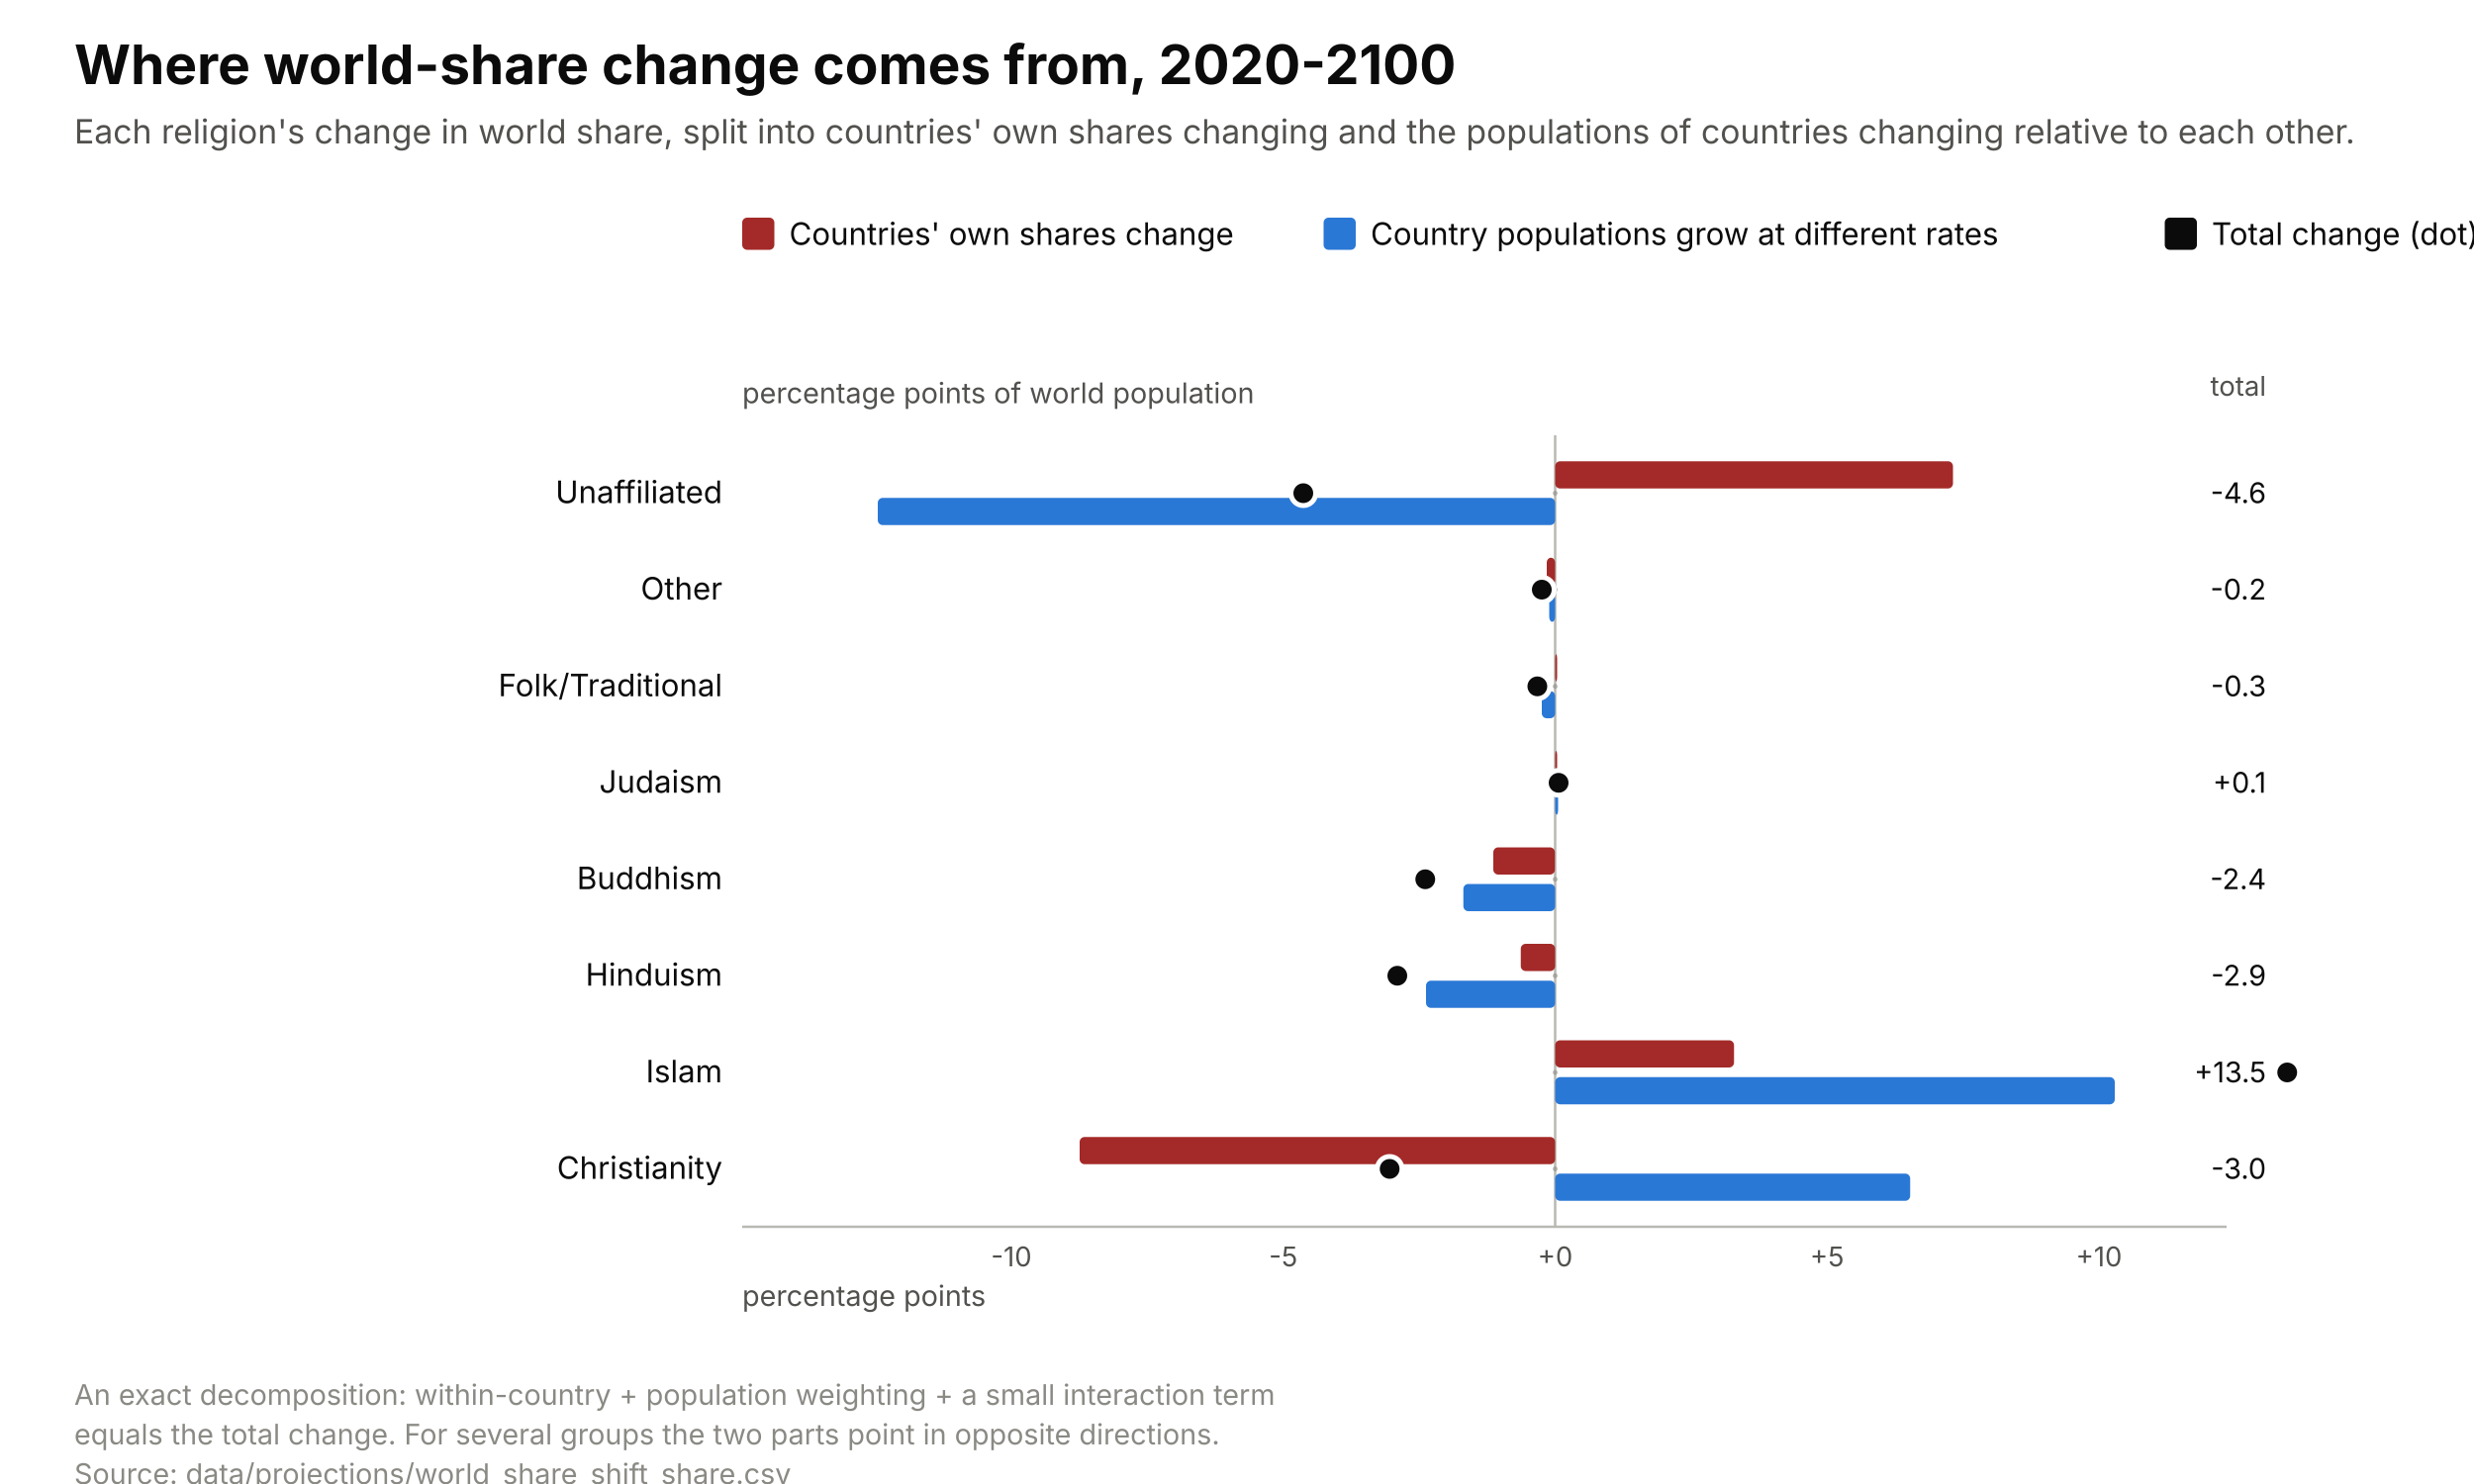
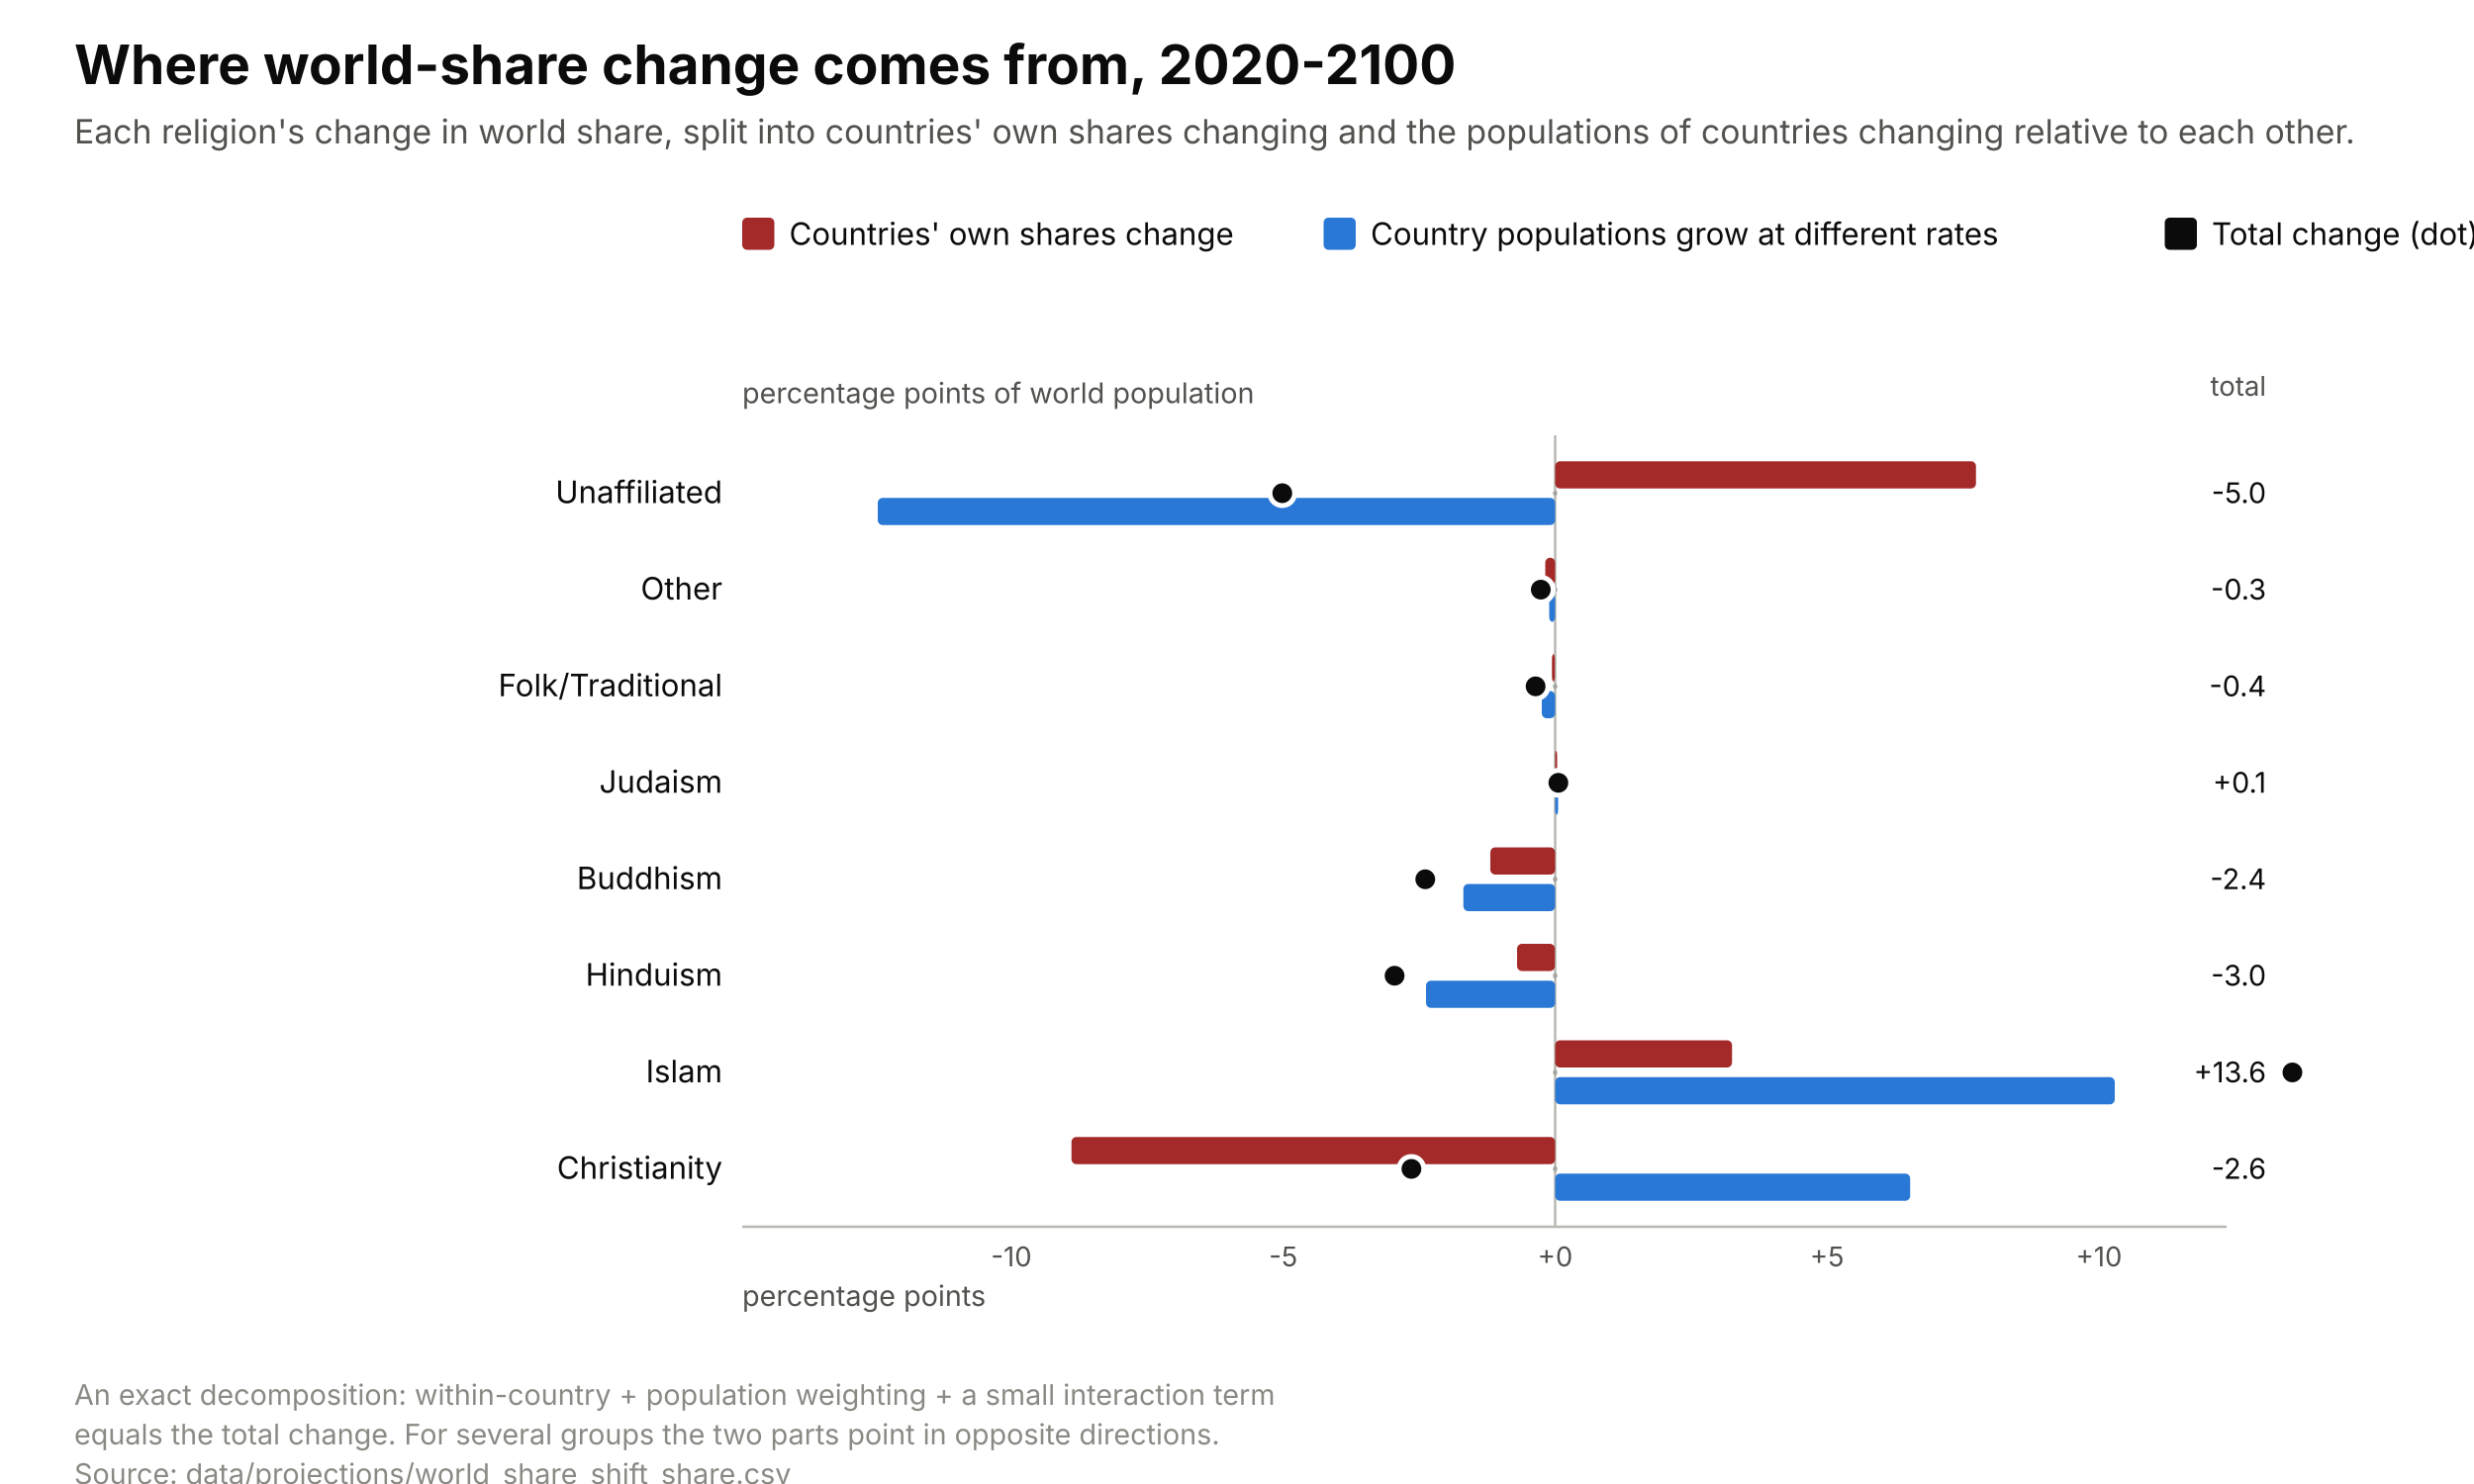
<svg xmlns="http://www.w3.org/2000/svg" viewBox="0 0 1000 600" role="img" font-family="system-ui,-apple-system,Segoe UI,sans-serif">
  <rect width="100%" height="100%" fill="#ffffff" />
  <text x="30" y="34" font-size="22" font-weight="700" fill="#0b0b0b">Where world-share change comes from, 2020-2100</text>
  <text x="30" y="58" font-size="13.5" fill="#52514e">Each religion's change in world share, split into countries' own shares changing and the populations of countries changing relative to each other.</text>
  <rect x="300.0" y="88.0" width="13" height="13" rx="2" fill="#a32a28" />
  <text x="319.0" y="99.0" font-size="12.5" fill="#0b0b0b" text-anchor="start">Countries' own shares change</text>
  <rect x="535.0" y="88.0" width="13" height="13" rx="2" fill="#2a78d6" />
  <text x="554.0" y="99.0" font-size="12.5" fill="#0b0b0b" text-anchor="start">Country populations grow at different rates</text>
  <rect x="875.0" y="88.0" width="13" height="13" rx="2" fill="#0b0b0b" />
  <text x="894.0" y="99.0" font-size="12.5" fill="#0b0b0b" text-anchor="start">Total change (dot)</text>
  <text x="916.0" y="160.0" font-size="11" fill="#52514e" text-anchor="end">total</text>
  <text x="300.0" y="163.0" font-size="11.5" fill="#52514e" text-anchor="start">percentage points of world population</text>
  <text x="408.8" y="512.0" font-size="11" fill="#52514e" text-anchor="middle">-10</text>
  <text x="518.7" y="512.0" font-size="11" fill="#52514e" text-anchor="middle">-5</text>
  <text x="628.6" y="512.0" font-size="11" fill="#52514e" text-anchor="middle">+0</text>
  <text x="738.5" y="512.0" font-size="11" fill="#52514e" text-anchor="middle">+5</text>
  <text x="848.4" y="512.0" font-size="11" fill="#52514e" text-anchor="middle">+10</text>
  <line x1="628.6" y1="176.0" x2="628.6" y2="496.0" stroke="#b9b8b2" stroke-width="1" />
  <line x1="300.0" y1="496.0" x2="900.0" y2="496.0" stroke="#b9b8b2" stroke-width="1" />
  <line x1="628.6" y1="472.6" x2="628.6" y2="472.6" stroke="#8a8984" stroke-width="2.0" stroke-linecap="round" opacity="0.55" />
-   <rect x="436.4" y="459.7" width="192.2" height="11" rx="2" fill="#a32a28" />
+   <rect x="433.1" y="459.7" width="195.5" height="11" rx="2" fill="#a32a28" />
  <rect x="628.6" y="474.5" width="143.5" height="11" rx="2" fill="#2a78d6" />
  <g>
-     <circle cx="561.7" cy="472.6" r="5" fill="#0b0b0b" stroke="#ffffff" stroke-width="2" />
-     <circle cx="561.7" cy="472.6" r="12" fill="transparent" />
+     <circle cx="570.5" cy="472.6" r="5" fill="#0b0b0b" stroke="#ffffff" stroke-width="2" />
+     <circle cx="570.5" cy="472.6" r="12" fill="transparent" />
  </g>
  <text x="292.0" y="476.6" font-size="12.5" fill="#0b0b0b" text-anchor="end">Christianity</text>
-   <text x="916.0" y="476.6" font-size="11.5" fill="#0b0b0b" text-anchor="end">-3.0</text>
+   <text x="916.0" y="476.6" font-size="11.5" fill="#0b0b0b" text-anchor="end">-2.6</text>
  <line x1="628.6" y1="433.6" x2="628.6" y2="433.6" stroke="#8a8984" stroke-width="2.0" stroke-linecap="round" opacity="0.55" />
-   <rect x="628.6" y="420.6" width="72.3" height="11" rx="2" fill="#a32a28" />
+   <rect x="628.6" y="420.6" width="71.5" height="11" rx="2" fill="#a32a28" />
  <rect x="628.6" y="435.5" width="226.2" height="11" rx="2" fill="#2a78d6" />
  <g>
-     <circle cx="924.5" cy="433.6" r="5" fill="#0b0b0b" stroke="#ffffff" stroke-width="2" />
-     <circle cx="924.5" cy="433.6" r="12" fill="transparent" />
+     <circle cx="926.6" cy="433.6" r="5" fill="#0b0b0b" stroke="#ffffff" stroke-width="2" />
+     <circle cx="926.6" cy="433.6" r="12" fill="transparent" />
  </g>
  <text x="292.0" y="437.6" font-size="12.5" fill="#0b0b0b" text-anchor="end">Islam</text>
-   <text x="916.0" y="437.6" font-size="11.5" fill="#0b0b0b" text-anchor="end">+13.5</text>
+   <text x="916.0" y="437.6" font-size="11.5" fill="#0b0b0b" text-anchor="end">+13.6</text>
  <line x1="628.6" y1="394.5" x2="628.6" y2="394.5" stroke="#8a8984" stroke-width="2.0" stroke-linecap="round" opacity="0.55" />
-   <rect x="614.7" y="381.6" width="13.9" height="11" rx="2" fill="#a32a28" />
+   <rect x="613.2" y="381.6" width="15.3" height="11" rx="2" fill="#a32a28" />
  <rect x="576.4" y="396.5" width="52.2" height="11" rx="2" fill="#2a78d6" />
  <g>
-     <circle cx="564.8" cy="394.5" r="5" fill="#0b0b0b" stroke="#ffffff" stroke-width="2" />
-     <circle cx="564.8" cy="394.5" r="12" fill="transparent" />
+     <circle cx="563.7" cy="394.5" r="5" fill="#0b0b0b" stroke="#ffffff" stroke-width="2" />
+     <circle cx="563.7" cy="394.5" r="12" fill="transparent" />
  </g>
  <text x="292.0" y="398.5" font-size="12.5" fill="#0b0b0b" text-anchor="end">Hinduism</text>
-   <text x="916.0" y="398.5" font-size="11.5" fill="#0b0b0b" text-anchor="end">-2.9</text>
+   <text x="916.0" y="398.5" font-size="11.5" fill="#0b0b0b" text-anchor="end">-3.0</text>
  <line x1="628.6" y1="355.5" x2="628.6" y2="355.5" stroke="#8a8984" stroke-width="2.0" stroke-linecap="round" opacity="0.55" />
-   <rect x="603.6" y="342.6" width="24.9" height="11" rx="2" fill="#a32a28" />
+   <rect x="602.4" y="342.6" width="26.2" height="11" rx="2" fill="#a32a28" />
  <rect x="591.5" y="357.4" width="37.1" height="11" rx="2" fill="#2a78d6" />
  <g>
    <circle cx="576.1" cy="355.5" r="5" fill="#0b0b0b" stroke="#ffffff" stroke-width="2" />
    <circle cx="576.1" cy="355.5" r="12" fill="transparent" />
  </g>
  <text x="292.0" y="359.5" font-size="12.5" fill="#0b0b0b" text-anchor="end">Buddhism</text>
  <text x="916.0" y="359.5" font-size="11.5" fill="#0b0b0b" text-anchor="end">-2.4</text>
  <line x1="628.6" y1="316.5" x2="628.6" y2="316.5" stroke="#8a8984" stroke-width="2.0" stroke-linecap="round" opacity="0.55" />
  <rect x="628.6" y="303.6" width="0.8" height="11" rx="2" fill="#a32a28" />
  <rect x="628.6" y="318.4" width="1.2" height="11" rx="2" fill="#2a78d6" />
  <g>
-     <circle cx="630.0" cy="316.5" r="5" fill="#0b0b0b" stroke="#ffffff" stroke-width="2" />
-     <circle cx="630.0" cy="316.5" r="12" fill="transparent" />
+     <circle cx="629.9" cy="316.5" r="5" fill="#0b0b0b" stroke="#ffffff" stroke-width="2" />
+     <circle cx="629.9" cy="316.5" r="12" fill="transparent" />
  </g>
  <text x="292.0" y="320.5" font-size="12.5" fill="#0b0b0b" text-anchor="end">Judaism</text>
  <text x="916.0" y="320.5" font-size="11.5" fill="#0b0b0b" text-anchor="end">+0.1</text>
  <line x1="628.6" y1="277.5" x2="628.6" y2="277.5" stroke="#8a8984" stroke-width="2.0" stroke-linecap="round" opacity="0.55" />
-   <rect x="628.6" y="264.5" width="0.8" height="11" rx="2" fill="#a32a28" />
+   <rect x="627.3" y="264.5" width="1.2" height="11" rx="2" fill="#a32a28" />
  <rect x="623.2" y="279.4" width="5.4" height="11" rx="2" fill="#2a78d6" />
  <g>
-     <circle cx="621.4" cy="277.5" r="5" fill="#0b0b0b" stroke="#ffffff" stroke-width="2" />
-     <circle cx="621.4" cy="277.5" r="12" fill="transparent" />
+     <circle cx="620.7" cy="277.5" r="5" fill="#0b0b0b" stroke="#ffffff" stroke-width="2" />
+     <circle cx="620.7" cy="277.5" r="12" fill="transparent" />
  </g>
  <text x="292.0" y="281.5" font-size="12.5" fill="#0b0b0b" text-anchor="end">Folk/Traditional</text>
-   <text x="916.0" y="281.5" font-size="11.5" fill="#0b0b0b" text-anchor="end">-0.3</text>
+   <text x="916.0" y="281.5" font-size="11.5" fill="#0b0b0b" text-anchor="end">-0.4</text>
  <line x1="628.6" y1="238.4" x2="628.6" y2="238.4" stroke="#8a8984" stroke-width="2.0" stroke-linecap="round" opacity="0.55" />
-   <rect x="625.2" y="225.5" width="3.4" height="11" rx="2" fill="#a32a28" />
+   <rect x="624.6" y="225.5" width="4.0" height="11" rx="2" fill="#a32a28" />
  <rect x="626.2" y="240.4" width="2.4" height="11" rx="2" fill="#2a78d6" />
  <g>
-     <circle cx="623.2" cy="238.4" r="5" fill="#0b0b0b" stroke="#ffffff" stroke-width="2" />
-     <circle cx="623.2" cy="238.4" r="12" fill="transparent" />
+     <circle cx="622.8" cy="238.4" r="5" fill="#0b0b0b" stroke="#ffffff" stroke-width="2" />
+     <circle cx="622.8" cy="238.4" r="12" fill="transparent" />
  </g>
  <text x="292.0" y="242.4" font-size="12.5" fill="#0b0b0b" text-anchor="end">Other</text>
-   <text x="916.0" y="242.4" font-size="11.5" fill="#0b0b0b" text-anchor="end">-0.2</text>
+   <text x="916.0" y="242.4" font-size="11.5" fill="#0b0b0b" text-anchor="end">-0.3</text>
  <line x1="628.6" y1="199.4" x2="628.6" y2="199.4" stroke="#8a8984" stroke-width="2.0" stroke-linecap="round" opacity="0.55" />
-   <rect x="628.6" y="186.5" width="160.8" height="11" rx="2" fill="#a32a28" />
+   <rect x="628.6" y="186.5" width="170.1" height="11" rx="2" fill="#a32a28" />
  <rect x="354.8" y="201.3" width="273.8" height="11" rx="2" fill="#2a78d6" />
  <g>
-     <circle cx="526.8" cy="199.4" r="5" fill="#0b0b0b" stroke="#ffffff" stroke-width="2" />
-     <circle cx="526.8" cy="199.4" r="12" fill="transparent" />
+     <circle cx="518.3" cy="199.4" r="5" fill="#0b0b0b" stroke="#ffffff" stroke-width="2" />
+     <circle cx="518.3" cy="199.4" r="12" fill="transparent" />
  </g>
  <text x="292.0" y="203.4" font-size="12.5" fill="#0b0b0b" text-anchor="end">Unaffiliated</text>
-   <text x="916.0" y="203.4" font-size="11.5" fill="#0b0b0b" text-anchor="end">-4.6</text>
+   <text x="916.0" y="203.4" font-size="11.5" fill="#0b0b0b" text-anchor="end">-5.0</text>
  <text x="300.0" y="528.0" font-size="11.5" fill="#52514e" text-anchor="start">percentage points</text>
  <text x="30.0" y="568.0" font-size="11.5" fill="#8a8984" text-anchor="start">An exact decomposition: within-country + population weighting + a small interaction term</text>
  <text x="30.0" y="584.0" font-size="11.5" fill="#8a8984" text-anchor="start">equals the total change. For several groups the two parts point in opposite directions.</text>
  <text x="30.0" y="600.0" font-size="11.5" fill="#8a8984" text-anchor="start">Source: data/projections/world_share_shift_share.csv</text>
</svg>
